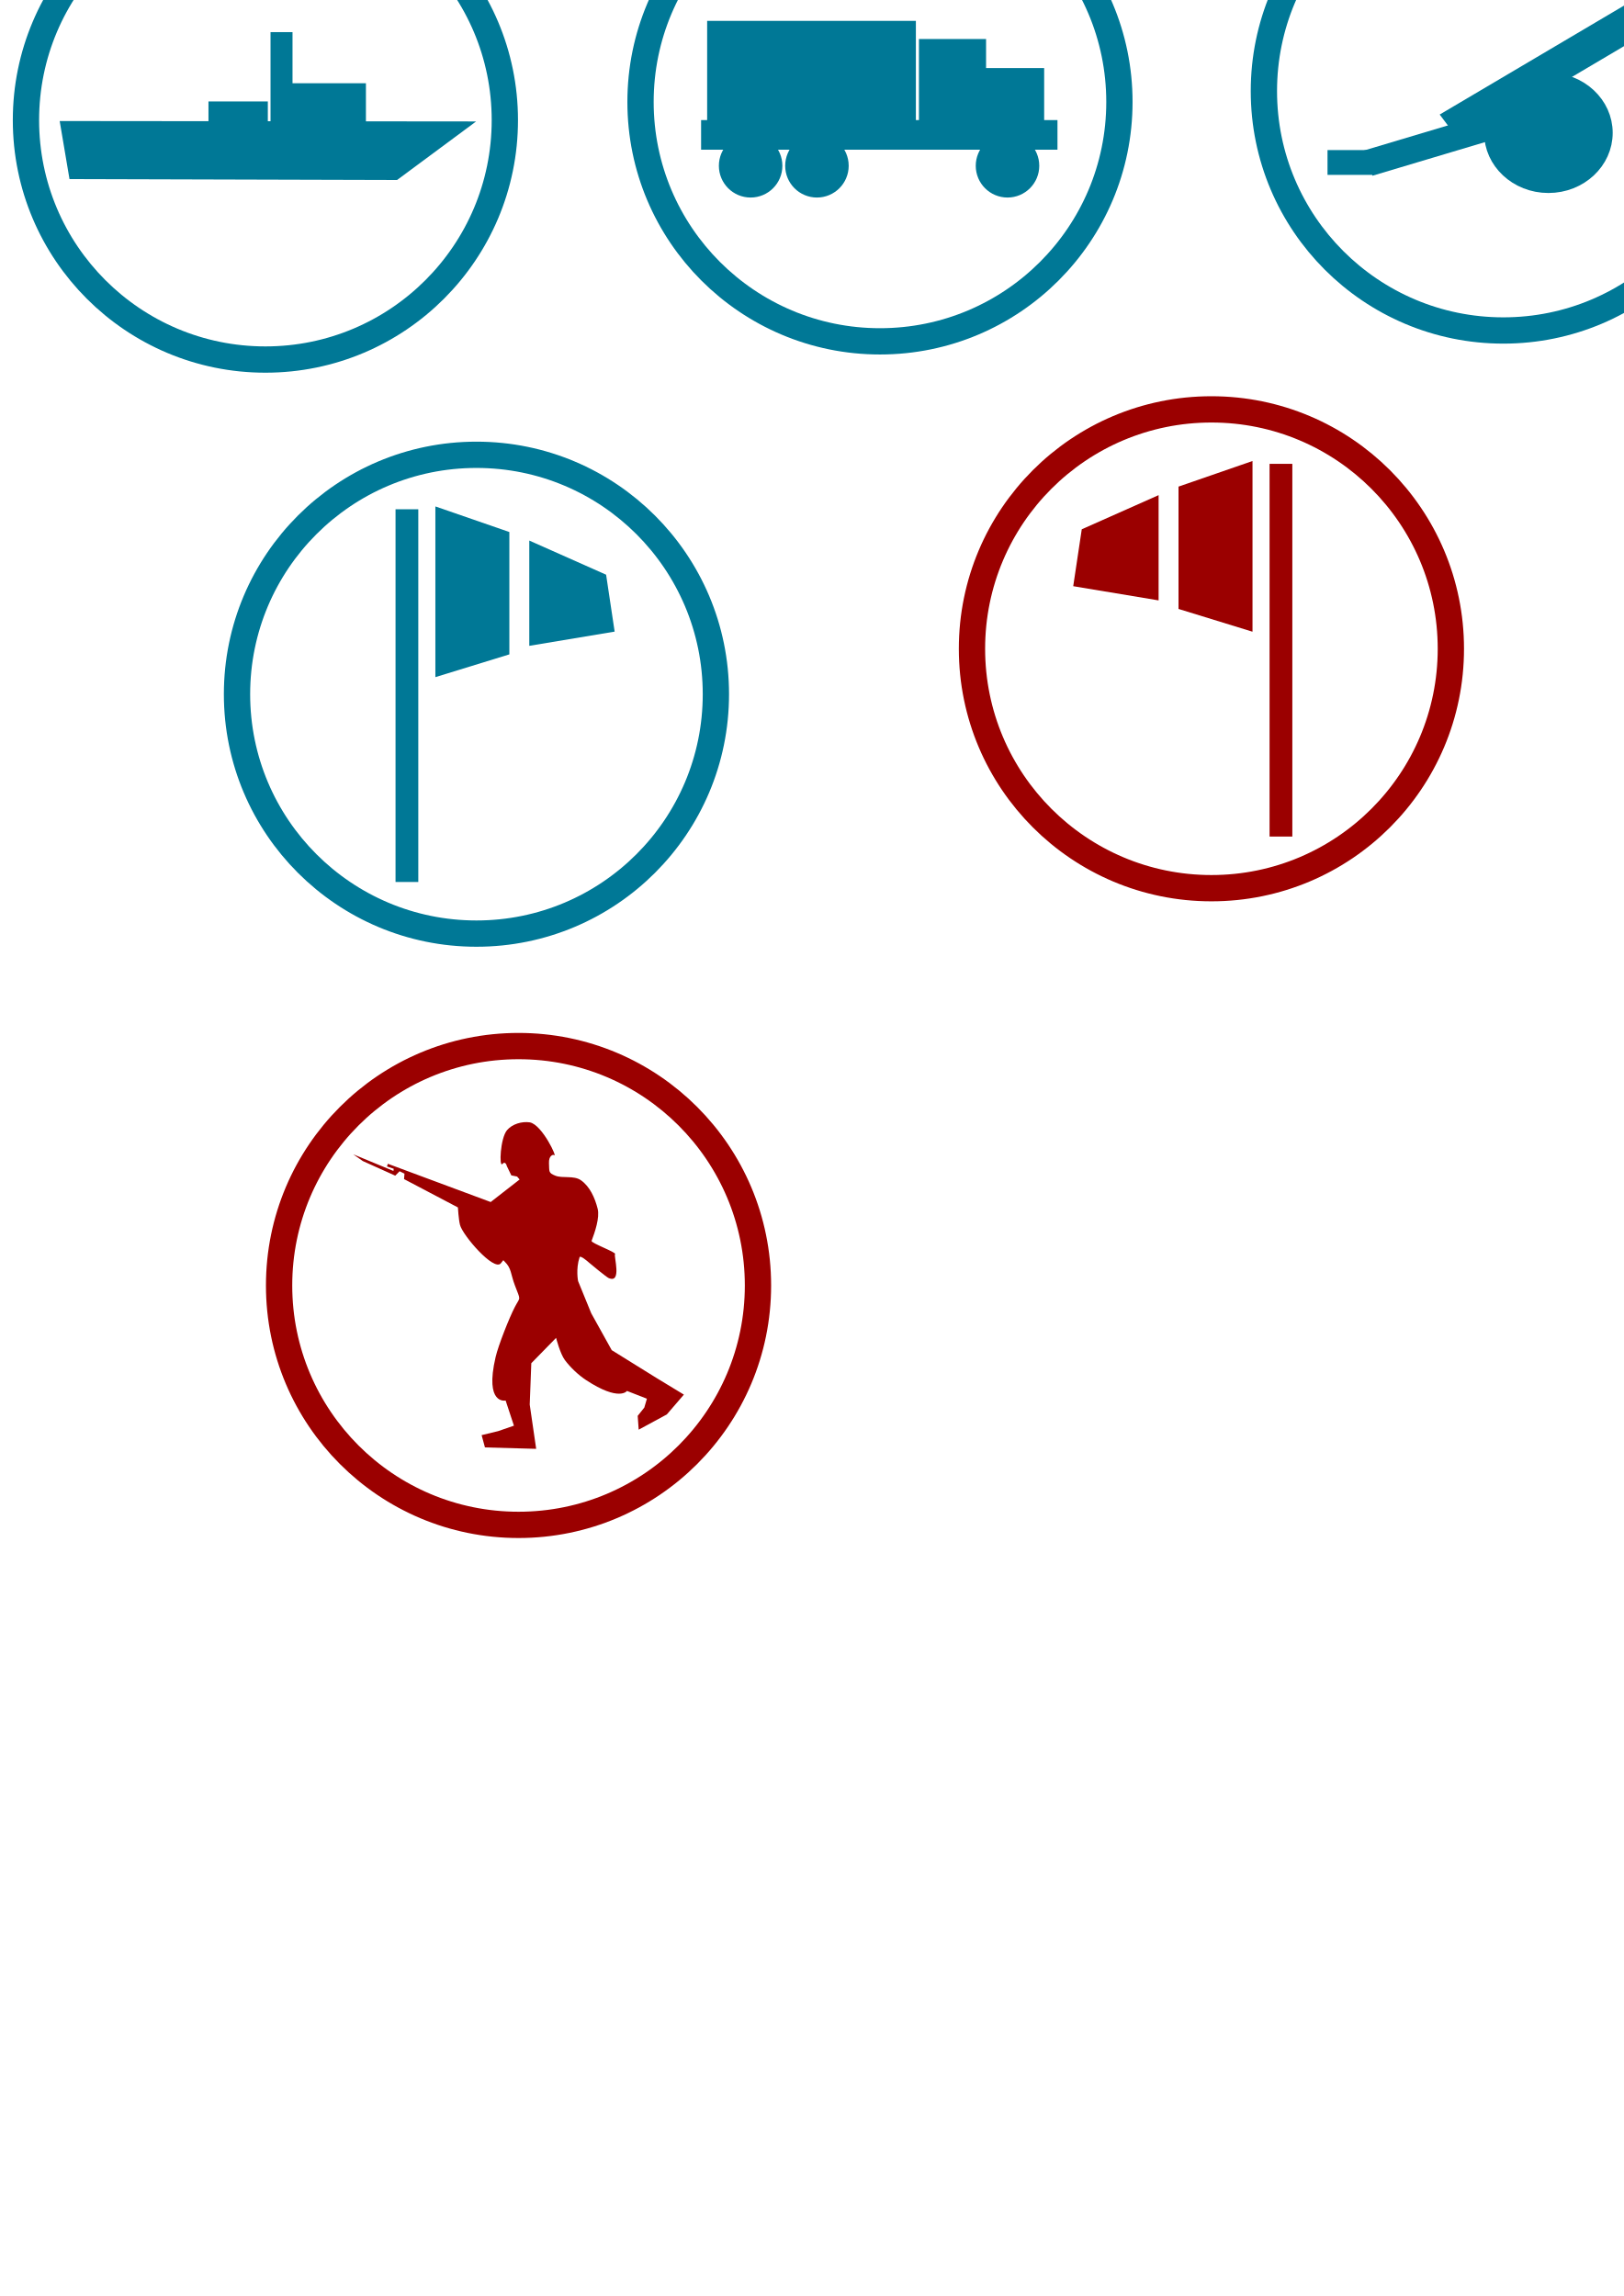
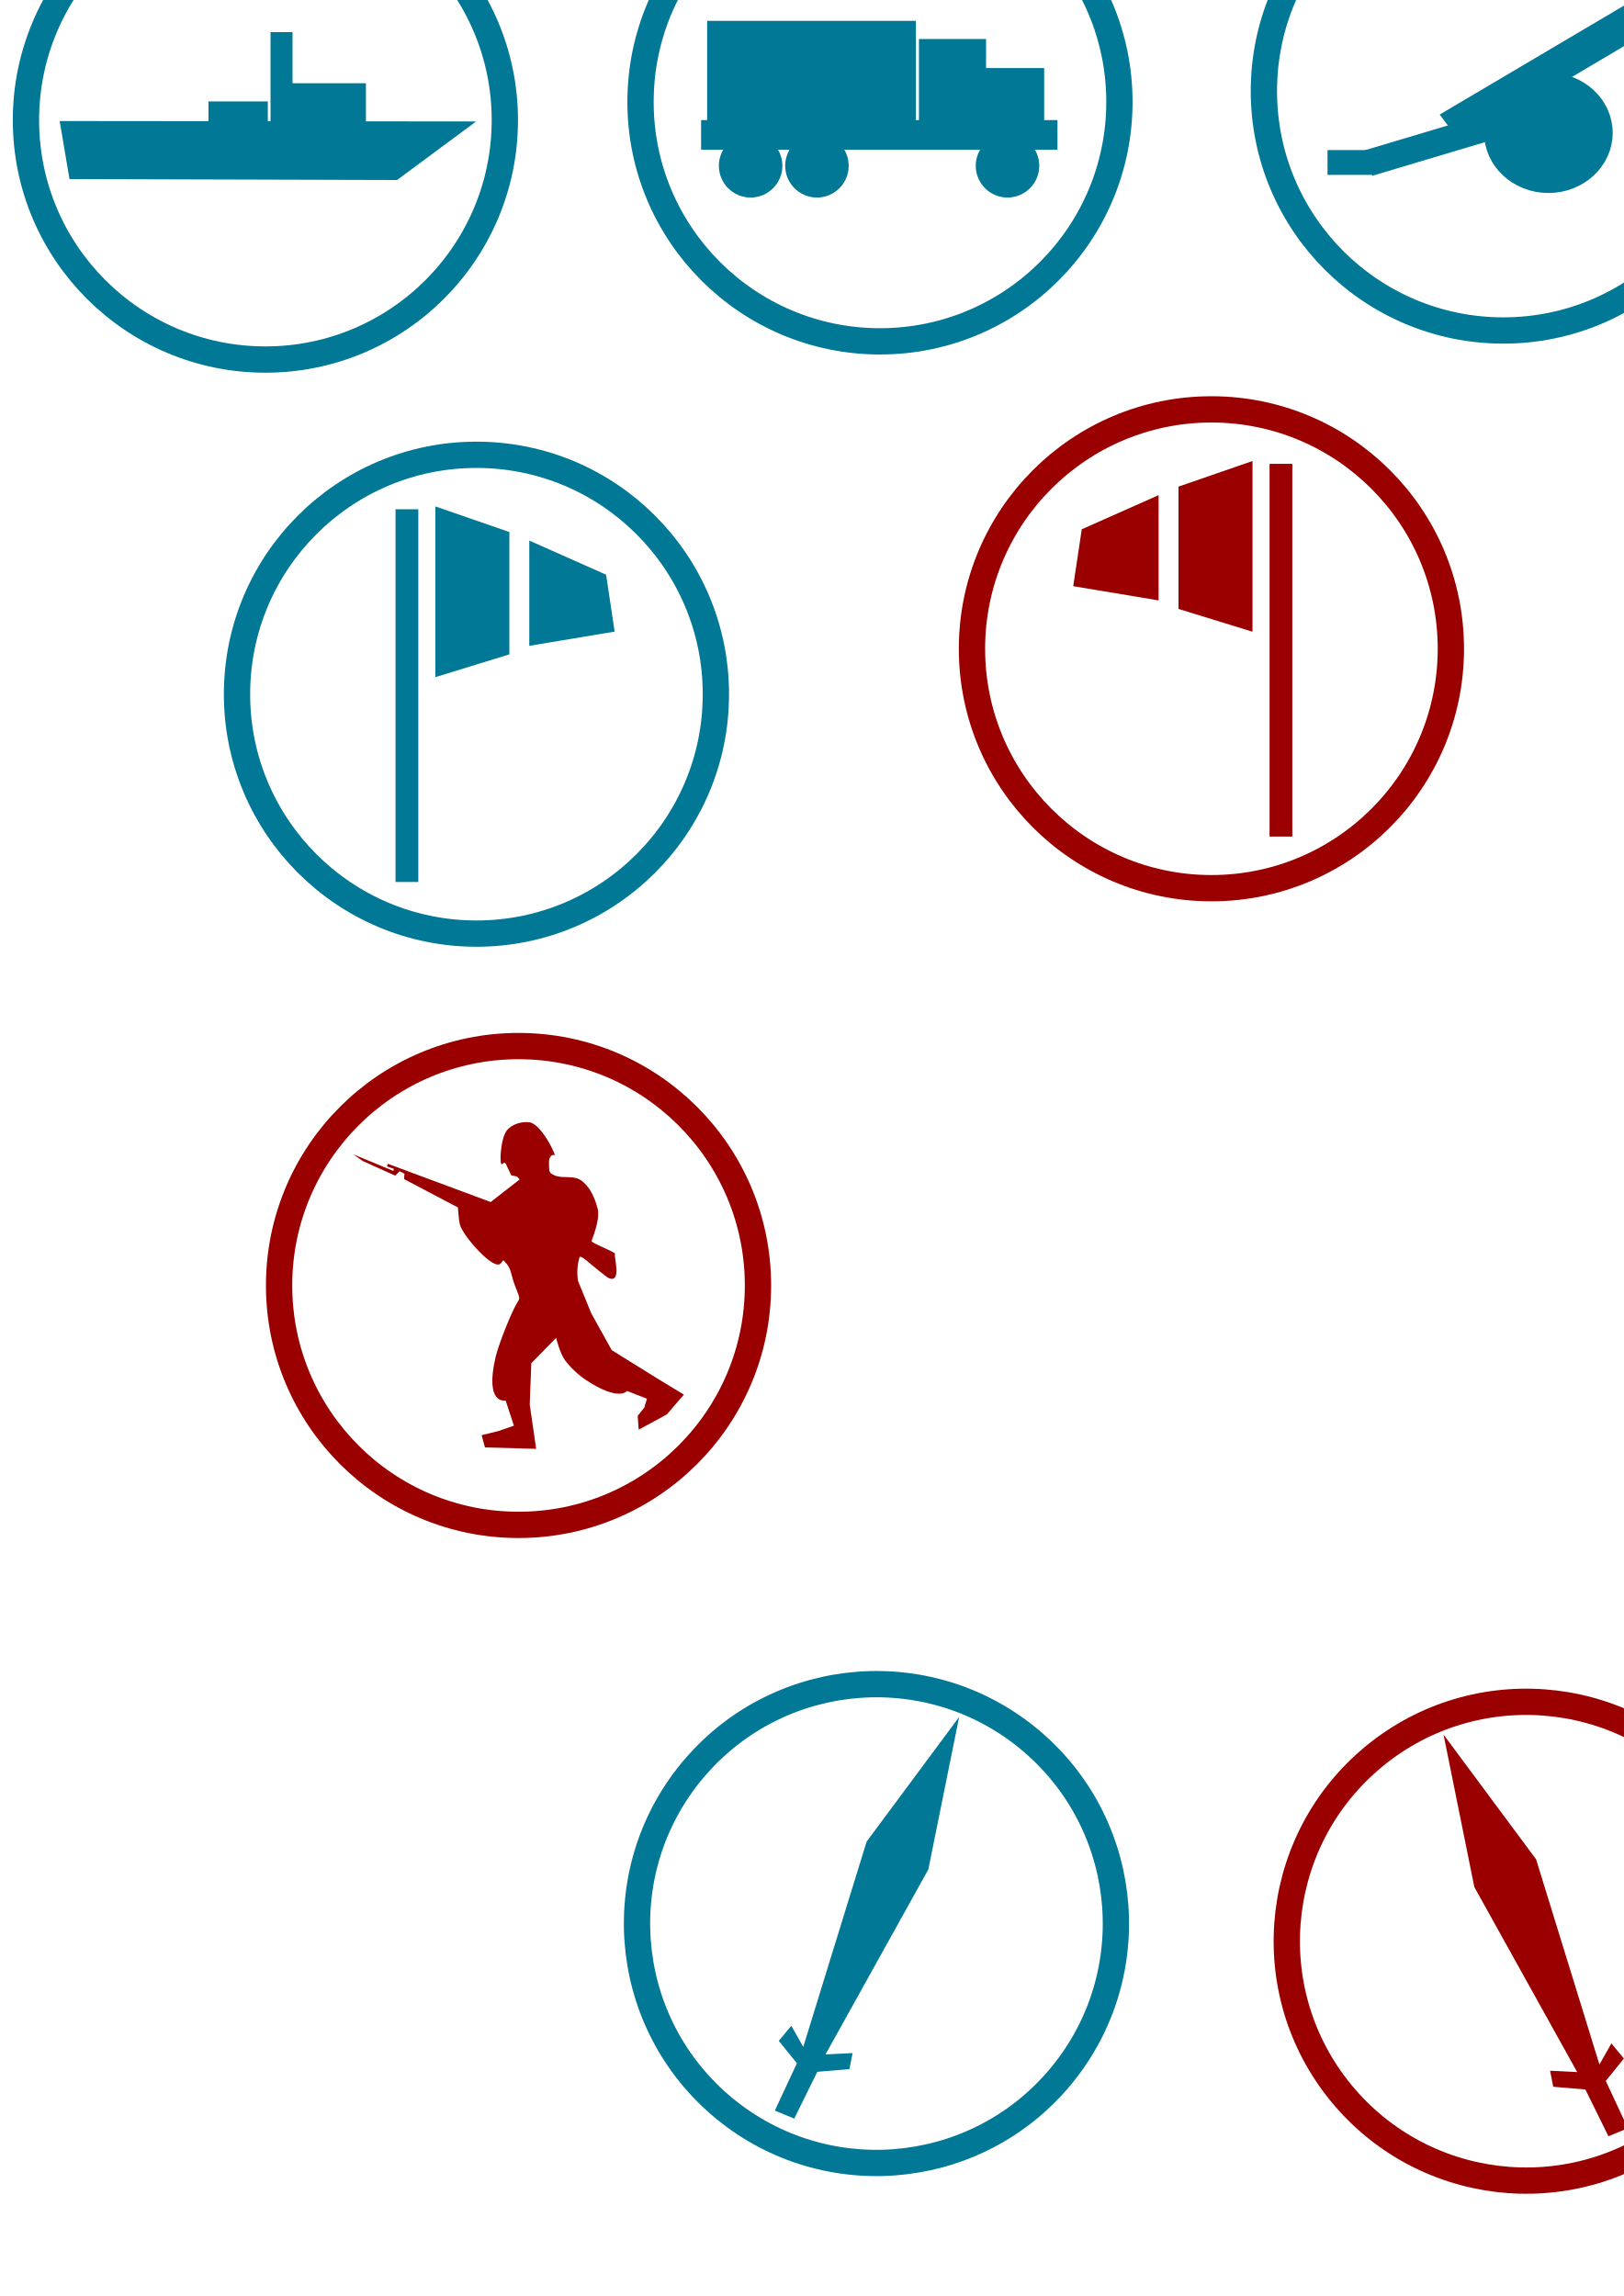
<svg xmlns="http://www.w3.org/2000/svg" xmlns:xlink="http://www.w3.org/1999/xlink" width="210mm" height="297mm" viewBox="0 0 210 297" version="1.1" id="svg1" xml:space="preserve">
  <defs id="defs1">
    <linearGradient id="linearGradient29">
      <stop style="stop-color:#f7f7f7;stop-opacity:1;" offset="0" id="stop29" />
      <stop style="stop-color:#7f7530;stop-opacity:1;" offset="1" id="stop30" />
    </linearGradient>
    <linearGradient xlink:href="#linearGradient29" id="linearGradient30" x1="37.4" y1="-113.353" x2="37.791" y2="-113.353" gradientUnits="userSpaceOnUse" gradientTransform="translate(77.18239,-110.2726)" />
  </defs>
  <g id="layer1">
    <path style="fill:#007896;fill-opacity:1;stroke:none;stroke-opacity:1" d="m -52.046,37.138 c -1.638,-1.098 -3.037,-2.134 -3.108,-2.302 l -0.129,-0.305 -1.248,0.903 c -0.686,0.497 -1.482,0.958 -1.769,1.026 l -0.521,0.123 -0.137,-0.615 -0.137,-0.615 0.709,-1.369 0.709,-1.369 -0.685,-0.529 c -0.377,-0.291 -1.55,-1.563 -2.608,-2.826 l -1.922,-2.297 -0.048,-0.615 -0.048,-0.615 0.804,-0.911 c 1.058,-1.2 0.959,-1.212 5.231,0.626 l 3.705,1.594 0.182,-0.394 c 0.1,-0.217 1.414,-2.263 2.92,-4.547 1.506,-2.284 2.73,-4.258 2.72,-4.386 -0.015,-0.195 -4.866,-6.371 -11.993,-15.271 l -1.562,-1.95 -0.058,-0.736 -0.058,-0.736 0.683,-1.118 c 0.376,-0.615 1.075,-1.404 1.553,-1.754 2.027,-1.899 2.95,-0.399 5.811,1.548 1.835,1.249 4.878,3.428 6.796,4.794 l 3.486,2.482 2.145,0.876 c 2.597,1.061 2.581,1.062 3.659,-0.134 0.476,-0.528 1.626,-1.633 2.555,-2.456 l 1.69,-1.496 0.678,-0.053 c 0.373,-0.029 1.099,0.163 1.612,0.428 l 1.013,0.671 0.666,0.88 c 1.262,1.668 1.864,1.764 -1.125,5.234 -3.085,3.581 -2.703,2.319 -0.273,5.909 l 1.725,1.739 c 2.942,2.967 10.959,9.891 11.265,10.375 0.613,1.045 0.53,1.74 0.113,2.685 l -1.252,1.413 c -2.065,2.33 -1.585,1.95 -9.161,-1.862 -3.55,-1.786 -8.071,-4.06 -10.045,-5.053 -1.975,-0.993 -3.728,-1.795 -3.896,-1.782 -0.241,0.019 -7.792,6.414 -8.629,7.308 l -0.201,0.215 2.004,3.324 c 2.315,3.84 2.325,3.878 1.279,4.995 l -0.789,0.843 -0.667,0.051 -0.667,0.051 z m 30.009,-28.672 c -1.532,-0.861 -2.234,-1.443 -3.719,-3.081 -0.718,-0.792 -1.364,-1.372 -1.436,-1.288 -0.072,0.084 -0.501,-0.342 -0.954,-0.947 -0.453,-0.605 -1.3,-1.371 -1.883,-1.704 -0.582,-0.332 -0.956,-0.612 -0.831,-0.622 0.125,-0.01 -0.847,-0.919 -2.16,-2.021 l -2.388,-2.003 -0.584,-1.085 c -0.321,-0.597 -0.517,-1.163 -0.436,-1.258 0.567,-0.663 3.653,1.417 5.764,3.885 l 1.272,1.488 1.039,-0.452 c 0.572,-0.248 1.349,-0.44 1.728,-0.426 l 0.689,0.026 0.135,0.606 c 0.074,0.333 -0.022,1.107 -0.213,1.719 l -0.347,1.113 2.282,1.792 2.282,1.792 0.775,1.113 0.775,1.113 -0.12,0.404 c -0.166,0.559 -0.426,0.533 -1.67,-0.166 z" id="path1" />
    <circle style="fill:none;stroke:#007896;stroke-width:3.4;stroke-miterlimit:4.7;stroke-dasharray:none;stroke-opacity:1;paint-order:stroke fill markers" id="path2" cx="-20.829" cy="38.88" r="30.968" transform="rotate(40.80499)" />
    <path style="fill:#9b0000;fill-opacity:1;stroke:none;stroke-opacity:1" d="m -30.127,-48.42 c 1.638,-1.098 3.037,-2.134 3.108,-2.302 l 0.129,-0.305 1.248,0.903 c 0.686,0.497 1.482,0.958 1.769,1.026 l 0.521,0.123 0.137,-0.615 0.137,-0.615 -0.709,-1.369 -0.709,-1.369 0.685,-0.529 c 0.377,-0.291 1.55,-1.563 2.608,-2.826 l 1.922,-2.297 0.048,-0.615 0.048,-0.615 -0.804,-0.911 c -1.058,-1.2 -0.959,-1.212 -5.231,0.626 l -3.705,1.594 -0.182,-0.394 c -0.1,-0.217 -1.414,-2.263 -2.92,-4.547 -1.506,-2.284 -2.73,-4.258 -2.72,-4.386 0.015,-0.195 4.866,-6.371 11.993,-15.271 l 1.562,-1.95 0.058,-0.736 0.058,-0.736 -0.683,-1.118 c -0.376,-0.615 -1.075,-1.404 -1.553,-1.754 -2.027,-1.899 -2.95,-0.399 -5.811,1.548 -1.835,1.249 -4.878,3.428 -6.796,4.794 l -3.486,2.482 -2.145,0.876 c -2.597,1.061 -2.581,1.062 -3.659,-0.134 -0.476,-0.528 -1.626,-1.633 -2.555,-2.456 l -1.69,-1.496 -0.678,-0.053 c -0.373,-0.029 -1.099,0.163 -1.612,0.428 l -1.013,0.671 -0.666,0.88 c -1.262,1.668 -1.864,1.764 1.125,5.234 3.085,3.581 2.703,2.319 0.273,5.909 l -1.725,1.739 c -2.942,2.967 -10.959,9.891 -11.265,10.375 -0.613,1.045 -0.53,1.74 -0.113,2.685 l 1.252,1.413 c 2.065,2.33 1.585,1.95 9.161,-1.862 3.55,-1.786 8.071,-4.06 10.045,-5.053 1.975,-0.993 3.728,-1.795 3.896,-1.782 0.241,0.019 7.792,6.414 8.629,7.308 l 0.201,0.215 -2.004,3.324 c -2.315,3.84 -2.325,3.878 -1.279,4.995 l 0.789,0.843 0.667,0.051 0.667,0.051 z m -30.009,-28.672 c 1.532,-0.861 2.234,-1.443 3.719,-3.081 0.718,-0.792 1.364,-1.372 1.436,-1.288 0.072,0.084 0.501,-0.342 0.954,-0.947 0.453,-0.605 1.3,-1.371 1.883,-1.704 0.582,-0.332 0.956,-0.612 0.831,-0.622 -0.125,-0.01 0.847,-0.919 2.16,-2.021 l 2.388,-2.003 0.584,-1.085 c 0.321,-0.597 0.517,-1.163 0.436,-1.258 -0.567,-0.663 -3.653,1.417 -5.764,3.885 l -1.272,1.488 -1.039,-0.452 c -0.572,-0.248 -1.349,-0.44 -1.728,-0.426 l -0.689,0.026 -0.135,0.606 c -0.074,0.333 0.022,1.107 0.213,1.719 l 0.347,1.113 -2.282,1.792 -2.282,1.792 -0.775,1.113 -0.775,1.113 0.12,0.404 c 0.166,0.559 0.426,0.533 1.67,-0.166 z" id="path1-3" />
    <circle style="fill:none;stroke:#9b0000;stroke-width:3.4;stroke-miterlimit:4.7;stroke-dasharray:none;stroke-opacity:1;paint-order:stroke fill markers" id="path2-1" cx="-76.439" cy="-25.443" r="30.968" transform="rotate(40.80499)" />
    <circle style="fill:none;stroke:#007896;stroke-width:3.4;stroke-miterlimit:4.7;stroke-dasharray:none;stroke-opacity:1;paint-order:stroke fill markers" id="path2-5" cx="275.735" cy="13.109" r="30.968" />
    <circle style="fill:none;stroke:#007896;stroke-width:3.4;stroke-miterlimit:4.7;stroke-dasharray:none;stroke-opacity:1;paint-order:stroke fill markers" id="path2-5-8" cx="34.325" cy="15.542" r="30.968" />
    <circle style="fill:none;stroke:#007896;stroke-width:3.4;stroke-miterlimit:4.7;stroke-dasharray:none;stroke-opacity:1;paint-order:stroke fill markers" id="path2-5-14" cx="113.81" cy="13.187" r="30.968" />
    <circle style="fill:none;stroke:#007896;stroke-width:3.4;stroke-miterlimit:4.7;stroke-dasharray:none;stroke-opacity:1;paint-order:stroke fill markers" id="path2-5-1" cx="194.432" cy="11.782" r="30.968" />
    <g id="g7" transform="translate(215.7574,-87.9591)">
      <rect style="opacity:1;fill:#007896;fill-opacity:1;stroke:#007896;stroke-width:3.52;stroke-miterlimit:4.7;stroke-dasharray:none;stroke-opacity:1;paint-order:stroke fill markers" id="rect2" width="36.183" height="8.728" x="40.136" y="101.422" ry="3.466" />
      <rect style="opacity:1;fill:#007896;fill-opacity:1;stroke:#007896;stroke-width:3.4;stroke-miterlimit:4.7;stroke-dasharray:none;stroke-opacity:1;paint-order:stroke fill markers" id="rect3" width="0.069" height="16.25" x="99.282" y="-74.048" ry="0" transform="rotate(86.21278)" />
      <rect style="opacity:1;fill:#007896;fill-opacity:1;stroke:#007896;stroke-width:2.623;stroke-miterlimit:4.7;stroke-dasharray:none;stroke-opacity:1;paint-order:stroke fill markers" id="rect4" width="11.579" height="7.574" x="53.747" y="94.102" ry="0.056" transform="matrix(0.9998723,-0.01597827,0,1,0,0)" />
      <rect style="opacity:1;fill:#007896;fill-opacity:1;stroke:#007896;stroke-width:3.488;stroke-miterlimit:4.7;stroke-dasharray:none;stroke-opacity:1;paint-order:stroke fill markers" id="rect5" width="5.507" height="2.644" x="47.928" y="94.51" ry="0.06" />
      <rect style="opacity:1;fill:#007896;fill-opacity:1;stroke:#007896;stroke-width:2.73;stroke-miterlimit:4.7;stroke-dasharray:none;stroke-opacity:1;paint-order:stroke fill markers" id="rect6" width="3.142" height="2.362" x="58.869" y="92.179" ry="0.059" />
    </g>
    <circle style="fill:none;stroke:#9b0000;stroke-width:3.4;stroke-miterlimit:4.7;stroke-dasharray:none;stroke-opacity:1;paint-order:stroke fill markers" id="path2-5-4" cx="273.819" cy="-69.322" r="30.968" />
    <g id="g7-1" transform="matrix(-1,0,0,1,334.4751,-170.3897)" style="fill:#9b0000;fill-opacity:1;stroke:#9b0000;stroke-opacity:1">
      <rect style="opacity:1;fill:#9b0000;fill-opacity:1;stroke:#9b0000;stroke-width:3.52;stroke-miterlimit:4.7;stroke-dasharray:none;stroke-opacity:1;paint-order:stroke fill markers" id="rect2-1" width="36.183" height="8.728" x="40.136" y="101.422" ry="3.466" />
      <rect style="opacity:1;fill:#9b0000;fill-opacity:1;stroke:#9b0000;stroke-width:3.4;stroke-miterlimit:4.7;stroke-dasharray:none;stroke-opacity:1;paint-order:stroke fill markers" id="rect3-3" width="0.069" height="16.25" x="99.282" y="-74.048" ry="0" transform="rotate(86.21278)" />
      <rect style="opacity:1;fill:#9b0000;fill-opacity:1;stroke:#9b0000;stroke-width:2.623;stroke-miterlimit:4.7;stroke-dasharray:none;stroke-opacity:1;paint-order:stroke fill markers" id="rect4-8" width="11.579" height="7.574" x="53.747" y="94.102" ry="0.056" transform="matrix(0.9998723,-0.01597827,0,1,0,0)" />
      <rect style="opacity:1;fill:#9b0000;fill-opacity:1;stroke:#9b0000;stroke-width:3.488;stroke-miterlimit:4.7;stroke-dasharray:none;stroke-opacity:1;paint-order:stroke fill markers" id="rect5-7" width="5.507" height="2.644" x="47.928" y="94.51" ry="0.06" />
      <rect style="opacity:1;fill:#9b0000;fill-opacity:1;stroke:#9b0000;stroke-width:2.73;stroke-miterlimit:4.7;stroke-dasharray:none;stroke-opacity:1;paint-order:stroke fill markers" id="rect6-4" width="3.142" height="2.362" x="58.869" y="92.179" ry="0.059" />
    </g>
    <g id="g9" transform="matrix(0.8744999,0,0,0.8185106,68.15343,-134.0514)">
      <circle style="opacity:1;fill:#007896;fill-opacity:1;stroke:#007896;stroke-width:3.4;stroke-miterlimit:4.7;stroke-dasharray:none;stroke-opacity:1;paint-order:stroke fill markers" id="path7" cx="151.067" cy="184.768" r="7.807" />
      <rect style="opacity:1;fill:#007896;fill-opacity:1;stroke:#007896;stroke-width:3.156;stroke-miterlimit:4.7;stroke-dasharray:none;stroke-opacity:1;paint-order:stroke fill markers" id="rect7" width="33.803" height="2.271" x="7.461" y="227.71" transform="matrix(0.8454766,-0.5340124,0.5749546,0.8181853,0,0)" />
      <rect style="opacity:1;fill:#007896;fill-opacity:1;stroke:#007896;stroke-width:3.4;stroke-miterlimit:4.7;stroke-dasharray:none;stroke-opacity:1;paint-order:stroke fill markers" id="rect8" width="25.503" height="0.781" x="62.575" y="218.024" transform="rotate(-17.70605)" />
      <rect style="opacity:1;fill:#007896;fill-opacity:1;stroke:#007896;stroke-width:3.4;stroke-miterlimit:4.7;stroke-dasharray:none;stroke-opacity:1;paint-order:stroke fill markers" id="rect9" width="3.253" height="0.52" x="120.099" y="189.192" />
    </g>
    <circle style="fill:none;stroke:#9b0000;stroke-width:3.4;stroke-miterlimit:4.7;stroke-dasharray:none;stroke-opacity:1;paint-order:stroke fill markers;fill-opacity:1" id="path2-5-1-2" cx="195.088" cy="-68.425" r="30.968" />
    <g id="g20" transform="matrix(-1,0,0,1,389.2628,0)" style="stroke:#9b0000;stroke-opacity:1;fill:#9b0000;fill-opacity:1">
      <g id="g9-7" transform="matrix(0.8744999,0,0,0.8185106,68.80987,-214.258)" style="stroke:#9b0000;stroke-opacity:1;fill:#9b0000;fill-opacity:1">
        <circle style="opacity:1;fill:#9b0000;fill-opacity:1;stroke:#9b0000;stroke-width:3.4;stroke-miterlimit:4.7;stroke-dasharray:none;stroke-opacity:1;paint-order:stroke fill markers" id="path7-9" cx="151.067" cy="184.768" r="7.807" />
        <rect style="opacity:1;fill:#9b0000;fill-opacity:1;stroke:#9b0000;stroke-width:3.156;stroke-miterlimit:4.7;stroke-dasharray:none;stroke-opacity:1;paint-order:stroke fill markers" id="rect7-5" width="33.803" height="2.271" x="7.461" y="227.71" transform="matrix(0.8454766,-0.5340124,0.5749546,0.8181853,0,0)" />
        <rect style="opacity:1;fill:#9b0000;fill-opacity:1;stroke:#9b0000;stroke-width:3.4;stroke-miterlimit:4.7;stroke-dasharray:none;stroke-opacity:1;paint-order:stroke fill markers" id="rect8-4" width="25.503" height="0.781" x="62.575" y="218.024" transform="rotate(-17.70605)" />
        <rect style="opacity:1;fill:#9b0000;fill-opacity:1;stroke:#9b0000;stroke-width:3.4;stroke-miterlimit:4.7;stroke-dasharray:none;stroke-opacity:1;paint-order:stroke fill markers" id="rect9-3" width="3.253" height="0.52" x="120.099" y="189.192" />
      </g>
    </g>
    <g id="g13" transform="matrix(0.8505824,0,0,0.8505824,62.85225,-134.0616)">
      <circle style="fill:#007896;fill-opacity:1;stroke:#007896;stroke-width:4.891;stroke-miterlimit:4.7;stroke-dasharray:none;stroke-opacity:1;paint-order:stroke fill markers" id="path9-6" cx="79.302" cy="182.824" r="2.383" />
      <circle style="fill:#007896;fill-opacity:1;stroke:#007896;stroke-width:4.891;stroke-miterlimit:4.7;stroke-dasharray:none;stroke-opacity:1;paint-order:stroke fill markers" id="path9-6-7" cx="50.325" cy="182.824" r="2.383" />
      <circle style="fill:#007896;fill-opacity:1;stroke:#007896;stroke-width:4.891;stroke-miterlimit:4.7;stroke-dasharray:none;stroke-opacity:1;paint-order:stroke fill markers" id="path9-6-7-1" cx="40.242" cy="182.824" r="2.383" />
      <rect style="opacity:1;fill:#007896;fill-opacity:1;stroke:#007896;stroke-width:3.4;stroke-miterlimit:4.7;stroke-dasharray:none;stroke-opacity:1;paint-order:stroke fill markers" id="rect10" width="50.788" height="1.104" x="34.411" y="177.574" />
      <rect style="opacity:1;fill:#007896;fill-opacity:1;stroke:#007896;stroke-width:3.4;stroke-miterlimit:4.7;stroke-dasharray:none;stroke-opacity:1;paint-order:stroke fill markers" id="rect11" width="28.338" height="13.985" x="35.331" y="162.485" />
      <rect style="opacity:1;fill:#007896;fill-opacity:1;stroke:#007896;stroke-width:3.4;stroke-miterlimit:4.7;stroke-dasharray:none;stroke-opacity:1;paint-order:stroke fill markers" id="rect12" width="6.809" height="11.041" x="67.533" y="165.245" />
      <rect style="opacity:1;fill:#007896;fill-opacity:1;stroke:#007896;stroke-width:3.4;stroke-miterlimit:4.7;stroke-dasharray:none;stroke-opacity:1;paint-order:stroke fill markers" id="rect13" width="9.569" height="8.097" x="73.606" y="169.662" ry="0" />
    </g>
    <circle style="fill:none;stroke:#9b0000;stroke-width:3.4;stroke-miterlimit:4.7;stroke-dasharray:none;stroke-opacity:1;paint-order:stroke fill markers" id="path2-5-14-2" cx="117.022" cy="-69.115" r="30.968" />
    <circle style="fill:none;stroke:#9b0000;stroke-width:3.4;stroke-miterlimit:4.7;stroke-dasharray:none;stroke-opacity:1;paint-order:stroke fill markers" id="path2-5-14-2-0" cx="113.631" cy="-175.824" r="30.968" />
    <circle style="fill:none;stroke:#9b0000;stroke-width:3.4;stroke-miterlimit:4.7;stroke-dasharray:none;stroke-opacity:1;paint-order:stroke fill markers" id="path2-5-14-2-0-8" cx="67.064" cy="166.283" r="30.968" />
    <circle style="fill:none;stroke:#007896;stroke-width:3.4;stroke-miterlimit:4.7;stroke-dasharray:none;stroke-opacity:1;paint-order:stroke fill markers;fill-opacity:1" id="path2-5-14-2-0-8-8" cx="61.621" cy="89.799" r="30.968" />
    <g id="g19" transform="matrix(-1,0,0,1,233.868,0)" style="stroke:#9b0000;stroke-opacity:1;fill:#9b0000;fill-opacity:1">
      <g id="g13-3" transform="matrix(0.8505824,0,0,0.8505824,66.06508,-216.3637)" style="stroke:#9b0000;stroke-opacity:1;fill:#9b0000;fill-opacity:1">
        <circle style="fill:#9b0000;fill-opacity:1;stroke:#9b0000;stroke-width:4.891;stroke-miterlimit:4.7;stroke-dasharray:none;stroke-opacity:1;paint-order:stroke fill markers" id="path9-6-2" cx="79.302" cy="182.824" r="2.383" />
        <circle style="fill:#9b0000;fill-opacity:1;stroke:#9b0000;stroke-width:4.891;stroke-miterlimit:4.7;stroke-dasharray:none;stroke-opacity:1;paint-order:stroke fill markers" id="path9-6-7-2" cx="50.325" cy="182.824" r="2.383" />
        <circle style="fill:#9b0000;fill-opacity:1;stroke:#9b0000;stroke-width:4.891;stroke-miterlimit:4.7;stroke-dasharray:none;stroke-opacity:1;paint-order:stroke fill markers" id="path9-6-7-1-1" cx="40.242" cy="182.824" r="2.383" />
        <rect style="opacity:1;fill:#9b0000;fill-opacity:1;stroke:#9b0000;stroke-width:3.4;stroke-miterlimit:4.7;stroke-dasharray:none;stroke-opacity:1;paint-order:stroke fill markers" id="rect10-6" width="50.788" height="1.104" x="34.411" y="177.574" />
        <rect style="opacity:1;fill:#9b0000;fill-opacity:1;stroke:#9b0000;stroke-width:3.4;stroke-miterlimit:4.7;stroke-dasharray:none;stroke-opacity:1;paint-order:stroke fill markers" id="rect11-8" width="28.338" height="13.985" x="35.331" y="162.485" />
        <rect style="opacity:1;fill:#9b0000;fill-opacity:1;stroke:#9b0000;stroke-width:3.4;stroke-miterlimit:4.7;stroke-dasharray:none;stroke-opacity:1;paint-order:stroke fill markers" id="rect12-5" width="6.809" height="11.041" x="67.533" y="165.245" />
        <rect style="opacity:1;fill:#9b0000;fill-opacity:1;stroke:#9b0000;stroke-width:3.4;stroke-miterlimit:4.7;stroke-dasharray:none;stroke-opacity:1;paint-order:stroke fill markers" id="rect13-7" width="9.569" height="8.097" x="73.606" y="169.662" ry="0" />
      </g>
    </g>
    <g id="g18" transform="matrix(0.9379879,0,0,0.9844606,-57.48593,-15.72846)">
      <rect style="fill:#007896;stroke:#007896;stroke-width:1.424;stroke-miterlimit:4.7;paint-order:stroke fill markers" id="rect14" width="1.608" height="17.801" x="99.3" y="20.91" />
      <rect style="fill:#007896;stroke:#007896;stroke-width:2.609;stroke-miterlimit:4.7;paint-order:stroke fill markers" id="rect15" width="5.575" height="5.207" x="91.336" y="30.611" />
      <rect style="fill:#007896;stroke:#007896;stroke-width:2.807;stroke-miterlimit:4.7;paint-order:stroke fill markers" id="rect16" width="7.954" height="4.642" x="102.384" y="28.318" />
      <path style="fill:#007896;stroke:#007896;stroke-width:2.229;stroke-miterlimit:4.7;paint-order:stroke fill markers" d="m 70.846,32.996 52.583,0.05 -7.746,5.468 -43.88,-0.119 z" id="path16" />
    </g>
    <circle style="fill:none;stroke:#007896;stroke-width:3.4;stroke-miterlimit:4.7;stroke-dasharray:none;stroke-opacity:1;paint-order:stroke fill markers" id="path2-5-8-8" cx="355.424" cy="9.834" r="30.968" />
    <circle style="fill:none;stroke:#9b0000;stroke-width:3.4;stroke-miterlimit:4.7;stroke-dasharray:none;stroke-opacity:1;paint-order:stroke fill markers" id="path2-5-8-1" cx="37.431" cy="-69.99" r="30.968" />
    <g id="g18-7" transform="matrix(-0.9379879,0,0,0.9844606,129.8894,-101.2605)" style="fill:#9b0000;fill-opacity:1;stroke:#9b0000;stroke-opacity:1">
      <rect style="fill:#9b0000;fill-opacity:1;stroke:#9b0000;stroke-width:1.424;stroke-miterlimit:4.7;stroke-opacity:1;paint-order:stroke fill markers" id="rect14-1" width="1.608" height="17.801" x="99.3" y="20.91" />
      <rect style="fill:#9b0000;fill-opacity:1;stroke:#9b0000;stroke-width:2.609;stroke-miterlimit:4.7;stroke-opacity:1;paint-order:stroke fill markers" id="rect15-1" width="5.575" height="5.207" x="91.336" y="30.611" />
      <rect style="fill:#9b0000;fill-opacity:1;stroke:#9b0000;stroke-width:2.807;stroke-miterlimit:4.7;stroke-opacity:1;paint-order:stroke fill markers" id="rect16-5" width="7.954" height="4.642" x="102.384" y="28.318" />
      <path style="fill:#9b0000;fill-opacity:1;stroke:#9b0000;stroke-width:2.229;stroke-miterlimit:4.7;stroke-opacity:1;paint-order:stroke fill markers" d="m 70.846,32.996 52.583,0.05 -7.746,5.468 -43.88,-0.119 z" id="path16-2" />
    </g>
    <path style="fill:url(#linearGradient30);stroke:#ea8900;stroke-width:1.025;stroke-linecap:round;stroke-linejoin:round;stroke-miterlimit:4.7;stroke-dasharray:none;stroke-opacity:1;paint-order:stroke fill markers" d="m 104.669,-210.929 10.121,-25.578 9.753,26.13 -9.753,-11.225 z" id="path21" />
    <g id="g30" transform="rotate(-20.45714,112.5908,-161.8903)" style="fill:#9b0000;fill-opacity:1">
      <rect style="fill:#9b0000;fill-opacity:1;stroke:none;stroke-width:1.025;stroke-linecap:round;stroke-linejoin:round;stroke-miterlimit:4.7;stroke-dasharray:none;stroke-opacity:1;paint-order:markers fill stroke" id="rect30" width="3.772" height="47.844" x="111.744" y="-198.673" />
      <path style="fill:#9b0000;fill-opacity:1;stroke:none;stroke-width:1.025;stroke-linecap:round;stroke-linejoin:round;stroke-miterlimit:4.7;stroke-dasharray:none;stroke-opacity:1;paint-order:markers fill stroke" d="m 113.398,-194.598 c 0,0 15.181,-3.588 17.389,2.668 1.104,3.128 -0.529,3.233 1.518,2.162 3.998,-2.091 3.634,5.198 3.634,5.198 l -0.092,13.341 c 0,0 -2.3,-6.625 -6.901,-1.38 -2.767,3.155 0.092,-10.581 -7.177,-10.673 -6.634,-0.084 -8.741,5.52 -8.741,5.52 z" id="path30" />
    </g>
    <circle style="fill:none;stroke:#007896;stroke-width:3.4;stroke-miterlimit:4.7;stroke-dasharray:none;stroke-opacity:1;paint-order:stroke fill markers;fill-opacity:1" id="path2-5-14-2-0-2" cx="214.172" cy="-179.792" r="30.968" />
    <g id="g30-4" transform="matrix(-0.9369339,-0.3495066,-0.3495066,0.9369339,266.9185,25.17268)" style="fill:#007896;fill-opacity:1">
      <rect style="fill:#007896;fill-opacity:1;stroke:none;stroke-width:1.025;stroke-linecap:round;stroke-linejoin:round;stroke-miterlimit:4.7;stroke-dasharray:none;stroke-opacity:1;paint-order:markers fill stroke" id="rect30-8" width="3.772" height="47.844" x="111.744" y="-198.673" />
      <path style="fill:#007896;fill-opacity:1;stroke:none;stroke-width:1.025;stroke-linecap:round;stroke-linejoin:round;stroke-miterlimit:4.7;stroke-dasharray:none;stroke-opacity:1;paint-order:markers fill stroke" d="m 113.398,-194.598 c 0,0 15.181,-3.588 17.389,2.668 1.104,3.128 -0.529,3.233 1.518,2.162 3.998,-2.091 3.634,5.198 3.634,5.198 l -0.092,13.341 c 0,0 -2.3,-6.625 -6.901,-1.38 -2.767,3.155 0.092,-10.581 -7.177,-10.673 -6.634,-0.084 -8.741,5.52 -8.741,5.52 z" id="path30-6" />
    </g>
    <g id="g22" transform="translate(248.2091,-149.8512)">
      <rect style="fill:#007896;fill-opacity:1;stroke:none;stroke-width:1.854;stroke-linecap:round;stroke-linejoin:round;stroke-miterlimit:4.7;stroke-dasharray:14.83, 7.415;paint-order:markers fill stroke" id="rect1" width="11.841" height="15.354" x="86.789" y="155.361" ry="0" />
      <rect style="fill:#007896;fill-opacity:1;stroke:none;stroke-width:1.707;stroke-linecap:round;stroke-linejoin:round;stroke-miterlimit:4.7;stroke-dasharray:13.652, 6.826;paint-order:markers fill stroke" id="rect17" width="30.838" height="10.409" x="95.507" y="160.436" />
      <rect style="fill:#007896;fill-opacity:1;stroke:none;stroke-width:1.707;stroke-linecap:round;stroke-linejoin:round;stroke-miterlimit:4.7;stroke-dasharray:13.652, 6.826;paint-order:markers fill stroke" id="rect18" width="7.807" height="7.157" x="106.307" y="158.874" ry="2.732" />
      <rect style="fill:#007896;fill-opacity:1;stroke:none;stroke-width:1.126;stroke-linecap:round;stroke-linejoin:round;stroke-miterlimit:4.7;stroke-dasharray:9.005, 4.502;paint-order:markers fill stroke" id="rect18-8" width="4.034" height="3.776" x="119.24" y="153.378" ry="1.802" />
      <rect style="fill:#007896;fill-opacity:1;stroke:none;stroke-width:1.707;stroke-linecap:round;stroke-linejoin:round;stroke-miterlimit:4.7;stroke-dasharray:13.652, 6.826;paint-order:markers fill stroke" id="rect18-8-9" width="6.116" height="5.725" x="117.288" y="146.419" ry="2.732" />
      <rect style="fill:#007896;fill-opacity:1;stroke:none;stroke-width:1.707;stroke-linecap:round;stroke-linejoin:round;stroke-miterlimit:4.7;stroke-dasharray:13.652, 6.826;paint-order:markers fill stroke" id="rect18-8-2" width="6.116" height="5.725" x="114.035" y="145.521" ry="2.732" />
      <rect style="fill:#007896;fill-opacity:1;stroke:none;stroke-width:1.707;stroke-linecap:round;stroke-linejoin:round;stroke-miterlimit:4.7;stroke-dasharray:13.652, 6.826;paint-order:markers fill stroke" id="rect18-8-4" width="6.116" height="5.725" x="109.008" y="144.727" ry="2.732" />
      <rect style="fill:#007896;fill-opacity:1;stroke:none;stroke-width:1.707;stroke-linecap:round;stroke-linejoin:round;stroke-miterlimit:4.7;stroke-dasharray:13.652, 6.826;paint-order:markers fill stroke" id="rect18-8-6" width="6.116" height="5.725" x="104.775" y="139.171" ry="2.732" />
      <rect style="fill:#007896;fill-opacity:1;stroke:none;stroke-width:2.383;stroke-linecap:round;stroke-linejoin:round;stroke-miterlimit:4.7;stroke-dasharray:19.063, 9.532;paint-order:markers fill stroke" id="rect18-8-84" width="8.328" height="8.197" x="109.008" y="139.344" ry="3.912" />
      <rect style="fill:#007896;fill-opacity:1;stroke:none;stroke-width:1.707;stroke-linecap:round;stroke-linejoin:round;stroke-miterlimit:4.7;stroke-dasharray:13.652, 6.826;paint-order:markers fill stroke" id="rect18-8-90" width="6.116" height="5.725" x="112.448" y="142.875" ry="2.732" />
      <rect style="fill:#007896;fill-opacity:1;stroke:none;stroke-width:1.707;stroke-linecap:round;stroke-linejoin:round;stroke-miterlimit:4.7;stroke-dasharray:13.652, 6.826;paint-order:markers fill stroke" id="rect18-8-8" width="6.116" height="5.725" x="116.265" y="148.952" ry="2.732" />
      <rect style="fill:#007896;fill-opacity:1;stroke:none;stroke-width:1.776;stroke-linecap:round;stroke-linejoin:round;stroke-miterlimit:4.7;stroke-dasharray:14.21, 7.105;paint-order:markers fill stroke" id="rect19" width="5.075" height="5.465" x="120.099" y="157.573" />
      <rect style="fill:#007896;fill-opacity:1;stroke:none;stroke-width:1.195;stroke-linecap:round;stroke-linejoin:round;stroke-miterlimit:4.7;stroke-dasharray:9.558, 4.779;paint-order:markers fill stroke" id="rect19-5" width="5.075" height="2.472" x="125.812" y="168.514" />
      <rect style="fill:#007896;fill-opacity:1;stroke:none;stroke-width:1.195;stroke-linecap:round;stroke-linejoin:round;stroke-miterlimit:4.7;stroke-dasharray:9.558, 4.779;paint-order:markers fill stroke" id="rect19-5-3" width="5.075" height="2.472" x="83.766" y="168.514" />
      <rect style="fill:#007896;fill-opacity:1;stroke:none;stroke-width:1.195;stroke-linecap:round;stroke-linejoin:round;stroke-miterlimit:4.7;stroke-dasharray:9.558, 4.779;paint-order:markers fill stroke" id="rect19-5-3-7" width="5.075" height="2.472" x="83.544" y="155.385" />
      <circle style="fill:#007896;fill-opacity:1;stroke:none;stroke-width:1.707;stroke-linecap:round;stroke-linejoin:round;stroke-miterlimit:4.7;stroke-dasharray:13.652, 6.826;paint-order:markers fill stroke" id="path20" cx="118.733" cy="171.936" r="2.017" />
      <circle style="fill:#007896;fill-opacity:1;stroke:none;stroke-width:1.707;stroke-linecap:round;stroke-linejoin:round;stroke-miterlimit:4.7;stroke-dasharray:13.652, 6.826;paint-order:markers fill stroke" id="path20-7" cx="123.52" cy="171.936" r="2.017" />
      <circle style="fill:#007896;fill-opacity:1;stroke:none;stroke-width:1.707;stroke-linecap:round;stroke-linejoin:round;stroke-miterlimit:4.7;stroke-dasharray:13.652, 6.826;paint-order:markers fill stroke" id="path22" cx="109.954" cy="170.504" r="3.448" />
      <circle style="fill:#007896;fill-opacity:1;stroke:none;stroke-width:1.707;stroke-linecap:round;stroke-linejoin:round;stroke-miterlimit:4.7;stroke-dasharray:13.652, 6.826;paint-order:markers fill stroke" id="path22-3" cx="101.916" cy="170.504" r="3.448" />
      <circle style="fill:#007896;fill-opacity:1;stroke:none;stroke-width:1.707;stroke-linecap:round;stroke-linejoin:round;stroke-miterlimit:4.7;stroke-dasharray:13.652, 6.826;paint-order:markers fill stroke" id="path22-8" cx="93.878" cy="170.504" r="3.448" />
    </g>
    <circle style="fill:none;stroke:#9b0000;stroke-width:3.4;stroke-miterlimit:4.7;stroke-dasharray:none;stroke-opacity:1;paint-order:stroke fill markers" id="path2-5-8-8-8" cx="356.266" cy="-70.026" r="30.968" />
    <g id="g22-8" transform="matrix(-1,0,0,1,463.4807,-229.7117)" style="fill:#9b0000;fill-opacity:1">
      <rect style="fill:#9b0000;fill-opacity:1;stroke:none;stroke-width:1.854;stroke-linecap:round;stroke-linejoin:round;stroke-miterlimit:4.7;stroke-dasharray:14.83, 7.415;paint-order:markers fill stroke" id="rect1-2" width="11.841" height="15.354" x="86.789" y="155.361" ry="0" />
      <rect style="fill:#9b0000;fill-opacity:1;stroke:none;stroke-width:1.707;stroke-linecap:round;stroke-linejoin:round;stroke-miterlimit:4.7;stroke-dasharray:13.652, 6.826;paint-order:markers fill stroke" id="rect17-9" width="30.838" height="10.409" x="95.507" y="160.436" />
      <rect style="fill:#9b0000;fill-opacity:1;stroke:none;stroke-width:1.707;stroke-linecap:round;stroke-linejoin:round;stroke-miterlimit:4.7;stroke-dasharray:13.652, 6.826;paint-order:markers fill stroke" id="rect18-1" width="7.807" height="7.157" x="106.307" y="158.874" ry="2.732" />
      <rect style="fill:#9b0000;fill-opacity:1;stroke:none;stroke-width:1.126;stroke-linecap:round;stroke-linejoin:round;stroke-miterlimit:4.7;stroke-dasharray:9.005, 4.502;paint-order:markers fill stroke" id="rect18-8-3" width="4.034" height="3.776" x="119.24" y="153.378" ry="1.802" />
      <rect style="fill:#9b0000;fill-opacity:1;stroke:none;stroke-width:1.707;stroke-linecap:round;stroke-linejoin:round;stroke-miterlimit:4.7;stroke-dasharray:13.652, 6.826;paint-order:markers fill stroke" id="rect18-8-9-5" width="6.116" height="5.725" x="117.288" y="146.419" ry="2.732" />
      <rect style="fill:#9b0000;fill-opacity:1;stroke:none;stroke-width:1.707;stroke-linecap:round;stroke-linejoin:round;stroke-miterlimit:4.7;stroke-dasharray:13.652, 6.826;paint-order:markers fill stroke" id="rect18-8-2-9" width="6.116" height="5.725" x="114.035" y="145.521" ry="2.732" />
      <rect style="fill:#9b0000;fill-opacity:1;stroke:none;stroke-width:1.707;stroke-linecap:round;stroke-linejoin:round;stroke-miterlimit:4.7;stroke-dasharray:13.652, 6.826;paint-order:markers fill stroke" id="rect18-8-4-8" width="6.116" height="5.725" x="109.008" y="144.727" ry="2.732" />
      <rect style="fill:#9b0000;fill-opacity:1;stroke:none;stroke-width:1.707;stroke-linecap:round;stroke-linejoin:round;stroke-miterlimit:4.7;stroke-dasharray:13.652, 6.826;paint-order:markers fill stroke" id="rect18-8-6-4" width="6.116" height="5.725" x="104.775" y="139.171" ry="2.732" />
      <rect style="fill:#9b0000;fill-opacity:1;stroke:none;stroke-width:2.383;stroke-linecap:round;stroke-linejoin:round;stroke-miterlimit:4.7;stroke-dasharray:19.063, 9.532;paint-order:markers fill stroke" id="rect18-8-84-0" width="8.328" height="8.197" x="109.008" y="139.344" ry="3.912" />
      <rect style="fill:#9b0000;fill-opacity:1;stroke:none;stroke-width:1.707;stroke-linecap:round;stroke-linejoin:round;stroke-miterlimit:4.7;stroke-dasharray:13.652, 6.826;paint-order:markers fill stroke" id="rect18-8-90-7" width="6.116" height="5.725" x="112.448" y="142.875" ry="2.732" />
      <rect style="fill:#9b0000;fill-opacity:1;stroke:none;stroke-width:1.707;stroke-linecap:round;stroke-linejoin:round;stroke-miterlimit:4.7;stroke-dasharray:13.652, 6.826;paint-order:markers fill stroke" id="rect18-8-8-6" width="6.116" height="5.725" x="116.265" y="148.952" ry="2.732" />
      <rect style="fill:#9b0000;fill-opacity:1;stroke:none;stroke-width:1.776;stroke-linecap:round;stroke-linejoin:round;stroke-miterlimit:4.7;stroke-dasharray:14.21, 7.105;paint-order:markers fill stroke" id="rect19-3" width="5.075" height="5.465" x="120.099" y="157.573" />
      <rect style="fill:#9b0000;fill-opacity:1;stroke:none;stroke-width:1.195;stroke-linecap:round;stroke-linejoin:round;stroke-miterlimit:4.7;stroke-dasharray:9.558, 4.779;paint-order:markers fill stroke" id="rect19-5-6" width="5.075" height="2.472" x="125.812" y="168.514" />
      <rect style="fill:#9b0000;fill-opacity:1;stroke:none;stroke-width:1.195;stroke-linecap:round;stroke-linejoin:round;stroke-miterlimit:4.7;stroke-dasharray:9.558, 4.779;paint-order:markers fill stroke" id="rect19-5-3-1" width="5.075" height="2.472" x="83.766" y="168.514" />
      <rect style="fill:#9b0000;fill-opacity:1;stroke:none;stroke-width:1.195;stroke-linecap:round;stroke-linejoin:round;stroke-miterlimit:4.7;stroke-dasharray:9.558, 4.779;paint-order:markers fill stroke" id="rect19-5-3-7-5" width="5.075" height="2.472" x="83.544" y="155.385" />
      <circle style="fill:#9b0000;fill-opacity:1;stroke:none;stroke-width:1.707;stroke-linecap:round;stroke-linejoin:round;stroke-miterlimit:4.7;stroke-dasharray:13.652, 6.826;paint-order:markers fill stroke" id="path20-4" cx="118.733" cy="171.936" r="2.017" />
      <circle style="fill:#9b0000;fill-opacity:1;stroke:none;stroke-width:1.707;stroke-linecap:round;stroke-linejoin:round;stroke-miterlimit:4.7;stroke-dasharray:13.652, 6.826;paint-order:markers fill stroke" id="path20-7-2" cx="123.52" cy="171.936" r="2.017" />
      <circle style="fill:#9b0000;fill-opacity:1;stroke:none;stroke-width:1.707;stroke-linecap:round;stroke-linejoin:round;stroke-miterlimit:4.7;stroke-dasharray:13.652, 6.826;paint-order:markers fill stroke" id="path22-0" cx="109.954" cy="170.504" r="3.448" />
      <circle style="fill:#9b0000;fill-opacity:1;stroke:none;stroke-width:1.707;stroke-linecap:round;stroke-linejoin:round;stroke-miterlimit:4.7;stroke-dasharray:13.652, 6.826;paint-order:markers fill stroke" id="path22-3-9" cx="101.916" cy="170.504" r="3.448" />
      <circle style="fill:#9b0000;fill-opacity:1;stroke:none;stroke-width:1.707;stroke-linecap:round;stroke-linejoin:round;stroke-miterlimit:4.7;stroke-dasharray:13.652, 6.826;paint-order:markers fill stroke" id="path22-8-7" cx="93.878" cy="170.504" r="3.448" />
    </g>
    <circle style="fill:none;stroke:#007896;stroke-width:3.4;stroke-miterlimit:4.7;stroke-dasharray:none;stroke-opacity:1;paint-order:stroke fill markers" id="path2-5-14-2-0-8-1" cx="-38.505" cy="179.512" r="30.968" />
    <path style="fill:#007896;fill-opacity:1;stroke:none;stroke-width:1.707;stroke-linecap:round;stroke-linejoin:round;stroke-miterlimit:4.7;stroke-dasharray:13.652, 6.826;stroke-opacity:1;paint-order:markers fill stroke" d="m -39.959,158.413 c -1.598,0.28 -3.678,4.736 -3.128,4.232 0.111,-0.101 0.693,0.07 0.644,1.058 -0.054,1.092 0.092,1.242 -0.828,1.61 -0.92,0.368 -2.376,-0.055 -3.292,0.58 -1.172,0.813 -1.824,2.304 -2.174,3.687 -0.293,1.158 0.362,3.049 0.785,4.166 0.103,0.271 -3.234,1.485 -3.036,1.703 0.198,0.217 -0.944,3.905 0.847,3.093 0.276,-0.125 2.299,-1.785 2.523,-1.988 0.216,-0.196 1.129,-0.973 1.219,-0.697 0.509,1.559 0.191,3.09 0.191,3.09 l -1.699,4.16 -2.651,4.773 -5.855,3.638 -3.478,2.112 2.208,2.565 3.638,1.97 0.128,-1.786 -0.855,-1.071 -0.336,-1.147 2.574,-1.006 c 0,0 1.001,1.419 5.298,-1.407 0.992,-0.652 2.028,-1.636 2.738,-2.587 0.616,-0.824 1.136,-2.87 1.136,-2.87 l 3.206,3.279 0.204,5.348 -0.835,5.727 6.625,-0.184 0.431,-1.589 -2.143,-0.519 -2.035,-0.704 1.074,-3.254 c 0,0 2.753,0.619 1.293,-5.634 -0.354,-1.516 -1.776,-5.108 -2.492,-6.477 -0.716,-1.369 -0.778,-0.727 0.007,-2.8 0.546,-1.442 0.425,-2.193 1.307,-3.049 3.363,-3.264 -3.145,-4.16 0.507,0.216 0.891,1.067 4.94,-3.629 5.28,-4.977 0.181,-0.719 0.269,-2.256 0.269,-2.256 l 6.967,-3.666 -0.058,-0.702 0.633,-0.311 0.564,0.569 4.192,-1.889 1.248,-0.877 -5.21,2.156 -0.035,-0.282 0.874,-0.299 -0.115,-0.345 -13.3,4.947 -3.741,-2.916 0.325,-0.379 0.748,-0.152 0.585,-1.214 c 0,0 0.162,-0.715 0.569,-0.263 0.444,0.493 0.281,-3.324 -0.598,-4.37 -0.668,-0.795 -1.917,-1.162 -2.944,-1.012 z" id="path5-7" />
    <path style="fill:#9b0000;fill-opacity:1;stroke:none;stroke-width:1.707;stroke-linecap:round;stroke-linejoin:round;stroke-miterlimit:4.7;stroke-dasharray:13.652, 6.826;stroke-opacity:1;paint-order:markers fill stroke" d="m 68.518,145.183 c 1.598,0.28 3.678,4.736 3.128,4.232 -0.111,-0.101 -0.693,0.07 -0.644,1.058 0.054,1.092 -0.092,1.242 0.828,1.61 0.92,0.368 2.376,-0.055 3.292,0.58 1.172,0.813 1.824,2.304 2.174,3.687 0.293,1.158 -0.362,3.049 -0.785,4.166 -0.103,0.271 3.234,1.485 3.036,1.703 -0.198,0.217 0.944,3.905 -0.847,3.093 -0.276,-0.125 -2.299,-1.785 -2.523,-1.988 -0.216,-0.196 -1.129,-0.973 -1.219,-0.697 -0.509,1.559 -0.191,3.09 -0.191,3.09 l 1.699,4.16 2.651,4.773 5.855,3.638 3.478,2.112 -2.208,2.565 -3.638,1.97 -0.128,-1.786 0.855,-1.071 0.336,-1.147 -2.574,-1.006 c 0,0 -1.001,1.419 -5.298,-1.407 -0.992,-0.652 -2.028,-1.636 -2.738,-2.587 -0.616,-0.824 -1.136,-2.87 -1.136,-2.87 l -3.206,3.279 -0.204,5.348 0.835,5.727 -6.625,-0.184 -0.431,-1.589 2.143,-0.519 2.035,-0.704 -1.074,-3.254 c 0,0 -2.753,0.619 -1.293,-5.634 0.354,-1.516 1.776,-5.108 2.492,-6.477 0.716,-1.369 0.778,-0.727 -0.007,-2.8 -0.546,-1.442 -0.425,-2.193 -1.307,-3.049 -3.363,-3.264 3.145,-4.16 -0.507,0.216 -0.891,1.067 -4.94,-3.629 -5.28,-4.977 -0.181,-0.719 -0.269,-2.256 -0.269,-2.256 l -6.967,-3.666 0.058,-0.702 -0.633,-0.311 -0.564,0.569 -4.192,-1.889 -1.248,-0.877 5.21,2.156 0.035,-0.282 -0.874,-0.299 0.115,-0.345 13.3,4.947 3.741,-2.916 -0.325,-0.379 -0.748,-0.152 -0.585,-1.214 c 0,0 -0.162,-0.715 -0.569,-0.263 -0.444,0.493 -0.281,-3.324 0.598,-4.37 0.668,-0.795 1.917,-1.162 2.944,-1.012 z" id="path5-7-7" />
    <g id="g26" style="fill:#007896;fill-opacity:1;stroke:none;stroke-opacity:1">
      <rect style="fill:#007896;stroke-width:1.707;stroke-linecap:round;stroke-linejoin:round;stroke-miterlimit:4.7;stroke-dasharray:13.652, 6.826;paint-order:markers fill stroke;fill-opacity:1;stroke:none;stroke-opacity:1" id="rect20" width="2.944" height="48.212" x="51.156" y="65.877" />
      <path style="fill:#007896;stroke-width:1.707;stroke-linecap:round;stroke-linejoin:round;stroke-miterlimit:4.7;stroke-dasharray:13.652, 6.826;paint-order:markers fill stroke;fill-opacity:1;stroke:none;stroke-opacity:1" d="M 56.309,87.591 V 65.509 l 9.569,3.312 V 84.647 Z" id="path24" />
      <path style="fill:#007896;stroke-width:1.707;stroke-linecap:round;stroke-linejoin:round;stroke-miterlimit:4.7;stroke-dasharray:13.652, 6.826;paint-order:markers fill stroke;fill-opacity:1;stroke:none;stroke-opacity:1" d="M 68.454,83.543 V 69.926 l 9.937,4.416 1.104,7.361 z" id="path25" />
    </g>
    <circle style="fill:none;stroke:#9b0000;stroke-width:3.4;stroke-miterlimit:4.7;stroke-dasharray:none;stroke-opacity:1;paint-order:stroke fill markers" id="path2-5-14-2-0-8-8-1" cx="156.678" cy="83.923" r="30.968" />
    <g id="g25" transform="matrix(-1,0,0,1,314.7806,-1.472119)">
      <rect style="fill:#9b0000;stroke-width:1.707;stroke-linecap:round;stroke-linejoin:round;stroke-miterlimit:4.7;stroke-dasharray:13.652, 6.826;paint-order:markers fill stroke" id="rect20-7" width="2.944" height="48.212" x="147.638" y="61.473" />
      <path style="fill:#9b0000;stroke-width:1.707;stroke-linecap:round;stroke-linejoin:round;stroke-miterlimit:4.7;stroke-dasharray:13.652, 6.826;paint-order:markers fill stroke" d="M 152.79,83.187 V 61.105 l 9.569,3.312 v 15.825 z" id="path24-1" />
      <path style="fill:#9b0000;stroke-width:1.707;stroke-linecap:round;stroke-linejoin:round;stroke-miterlimit:4.7;stroke-dasharray:13.652, 6.826;paint-order:markers fill stroke" d="M 164.935,79.138 V 65.521 l 9.937,4.416 1.104,7.361 z" id="path25-1" />
    </g>
+     <g id="g3">
+       <circle style="fill:none;stroke:#007896;stroke-width:3.4;stroke-miterlimit:4.7;stroke-dasharray:none;stroke-opacity:1;paint-order:stroke fill markers" id="path2-8" cx="248.406" cy="114.267" r="30.968" transform="rotate(40.80499)" />
+       <path style="fill:#007896;fill-opacity:1;stroke:none;stroke-width:1.707;stroke-linecap:round;stroke-linejoin:round;stroke-miterlimit:4.7;stroke-dasharray:13.652, 6.826;paint-order:markers fill stroke" d="m 103.888,264.777 8.194,-26.55 11.97,-16.134 -3.985,19.725 -13.301,23.933 3.506,-0.175 -0.409,2.074 -4.156,0.35 -2.985,6.052 -2.509,-1.037 2.855,-6.119 -2.344,-2.9 1.621,-1.953 z" id="path3" />
+     </g>
+     <g id="g3-1" transform="matrix(-1,0,0,1,339.4566,33.19824)">
+       <circle style="fill:none;stroke:#9b0000;stroke-width:3.4;stroke-miterlimit:4.7;stroke-dasharray:none;stroke-opacity:1;paint-order:stroke fill markers" id="path2-8-7" cx="249.933" cy="72.107" r="30.968" transform="rotate(40.80499)" />
+       <path style="fill:#9b0000;fill-opacity:1;stroke:none;stroke-width:1.707;stroke-linecap:round;stroke-linejoin:round;stroke-miterlimit:4.7;stroke-dasharray:13.652, 6.826;paint-order:markers fill stroke" d="m 132.595,233.863 8.194,-26.55 11.97,-16.134 -3.985,19.725 -13.301,23.933 3.506,-0.175 -0.409,2.074 -4.156,0.35 -2.985,6.052 -2.509,-1.037 2.855,-6.119 -2.344,-2.9 1.621,-1.953 z" id="path3-1" />
+     </g>
  </g>
</svg>
